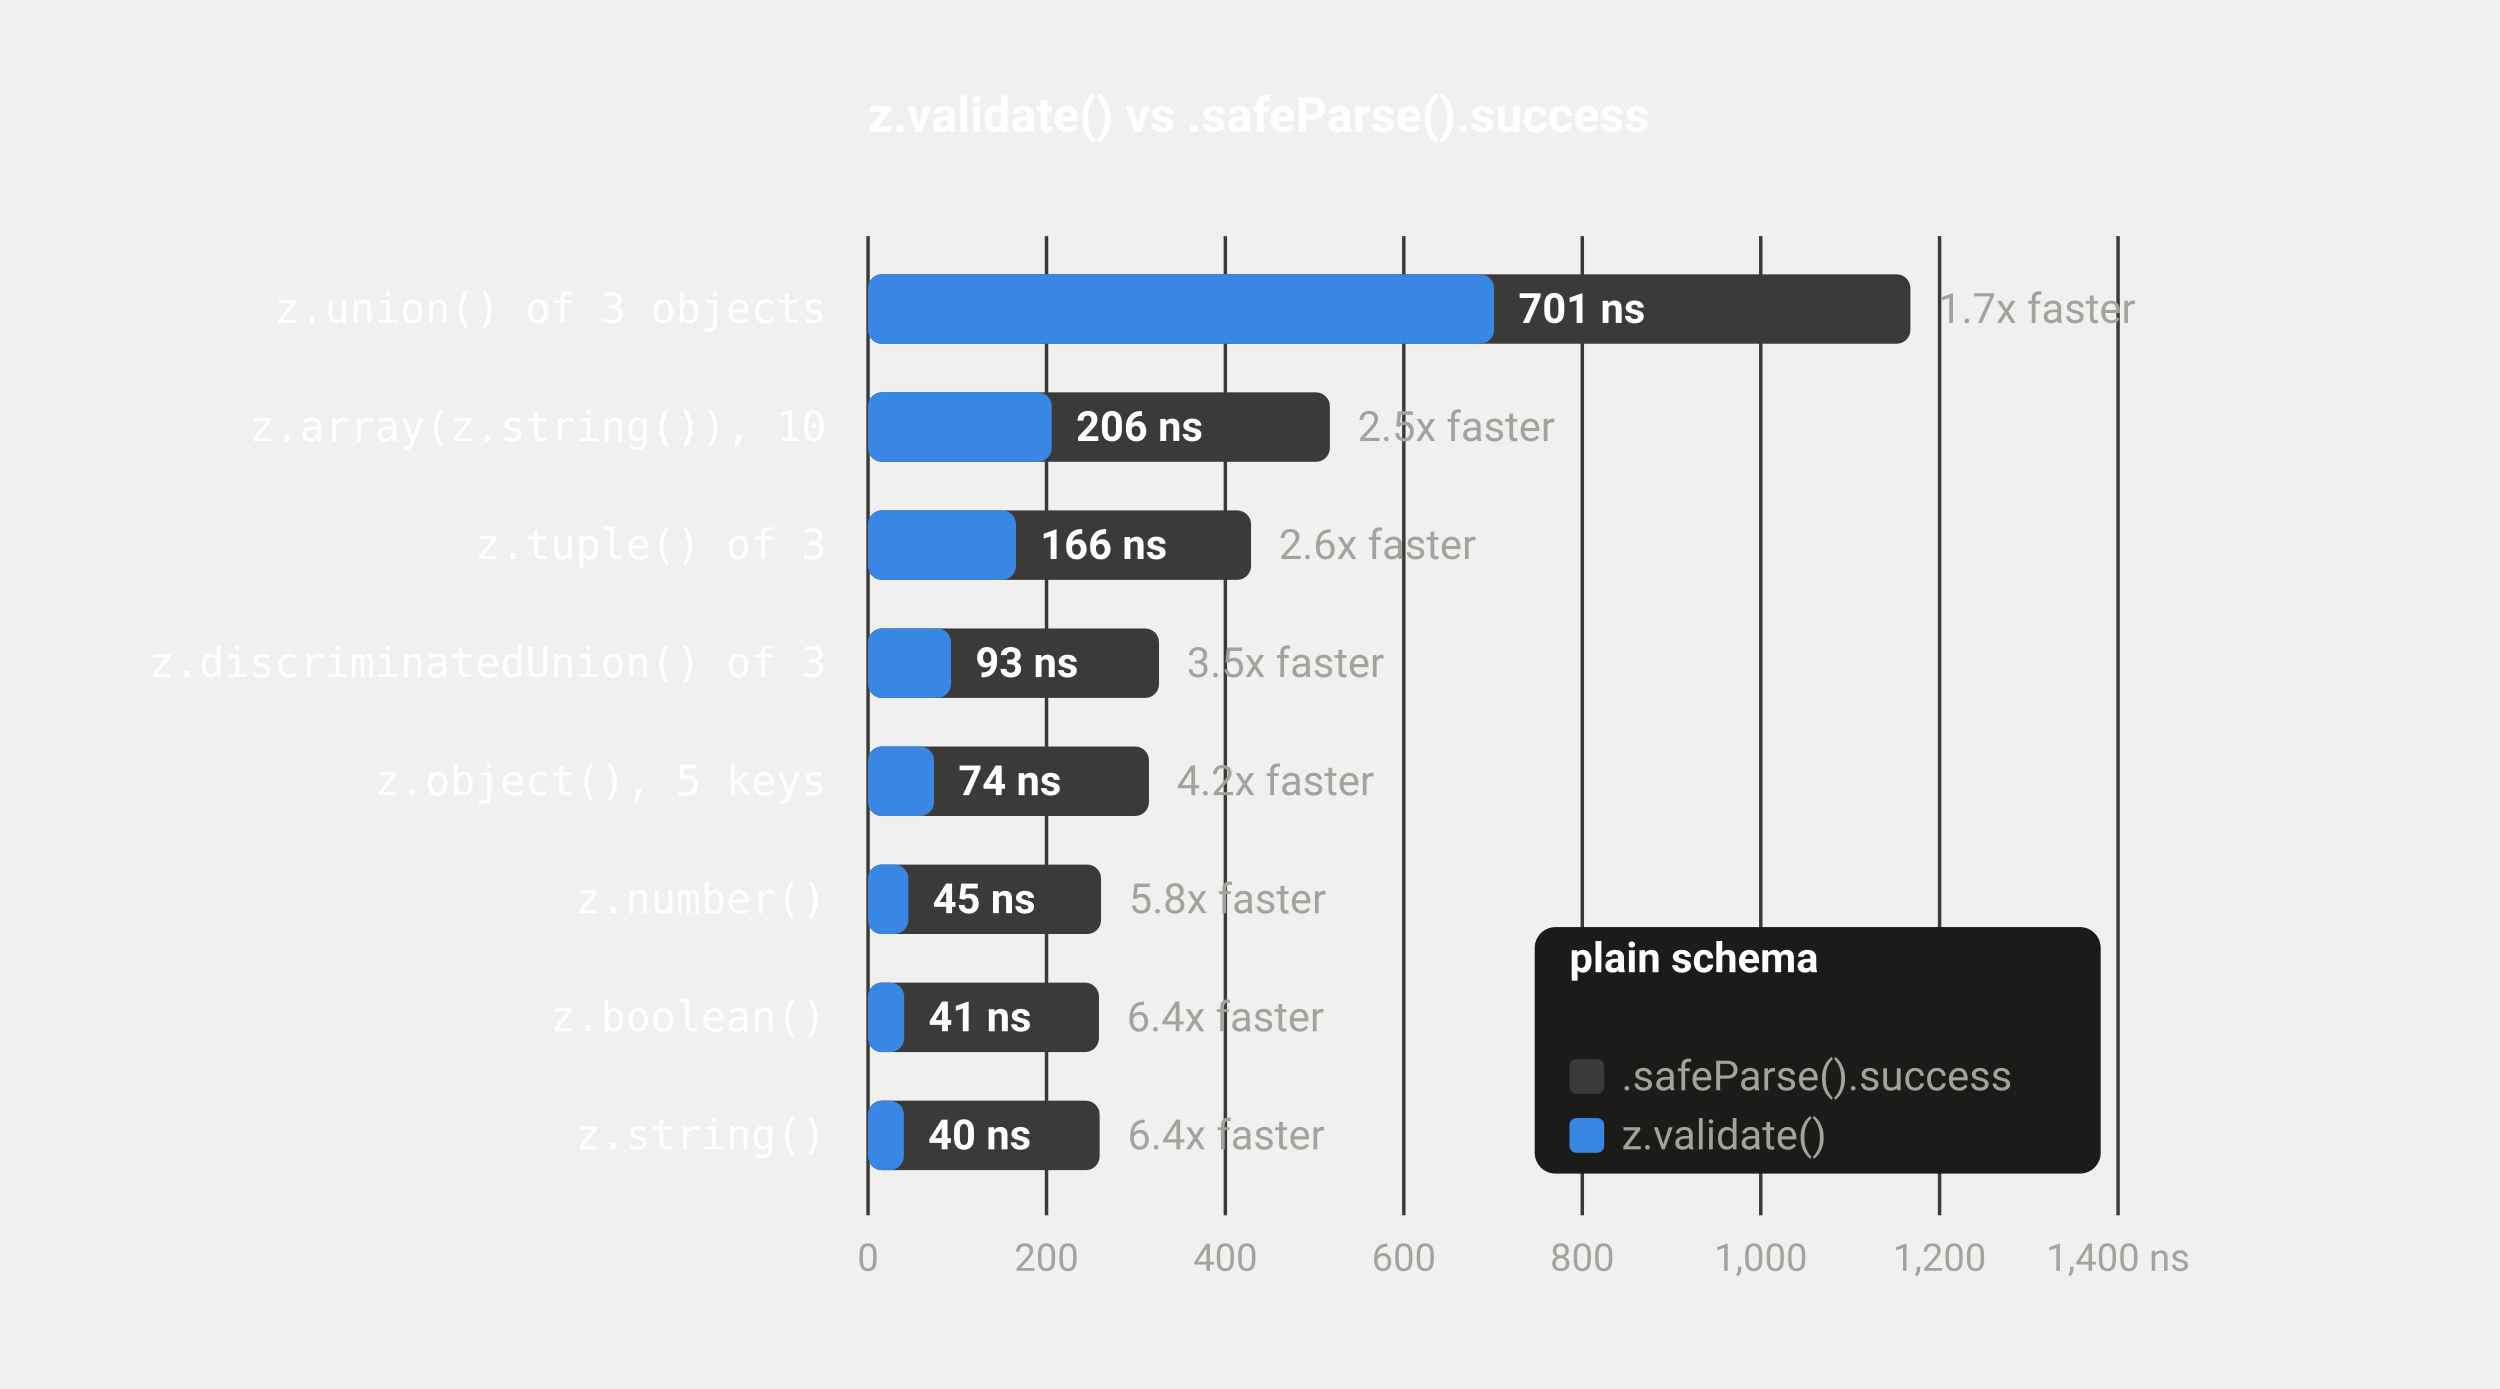
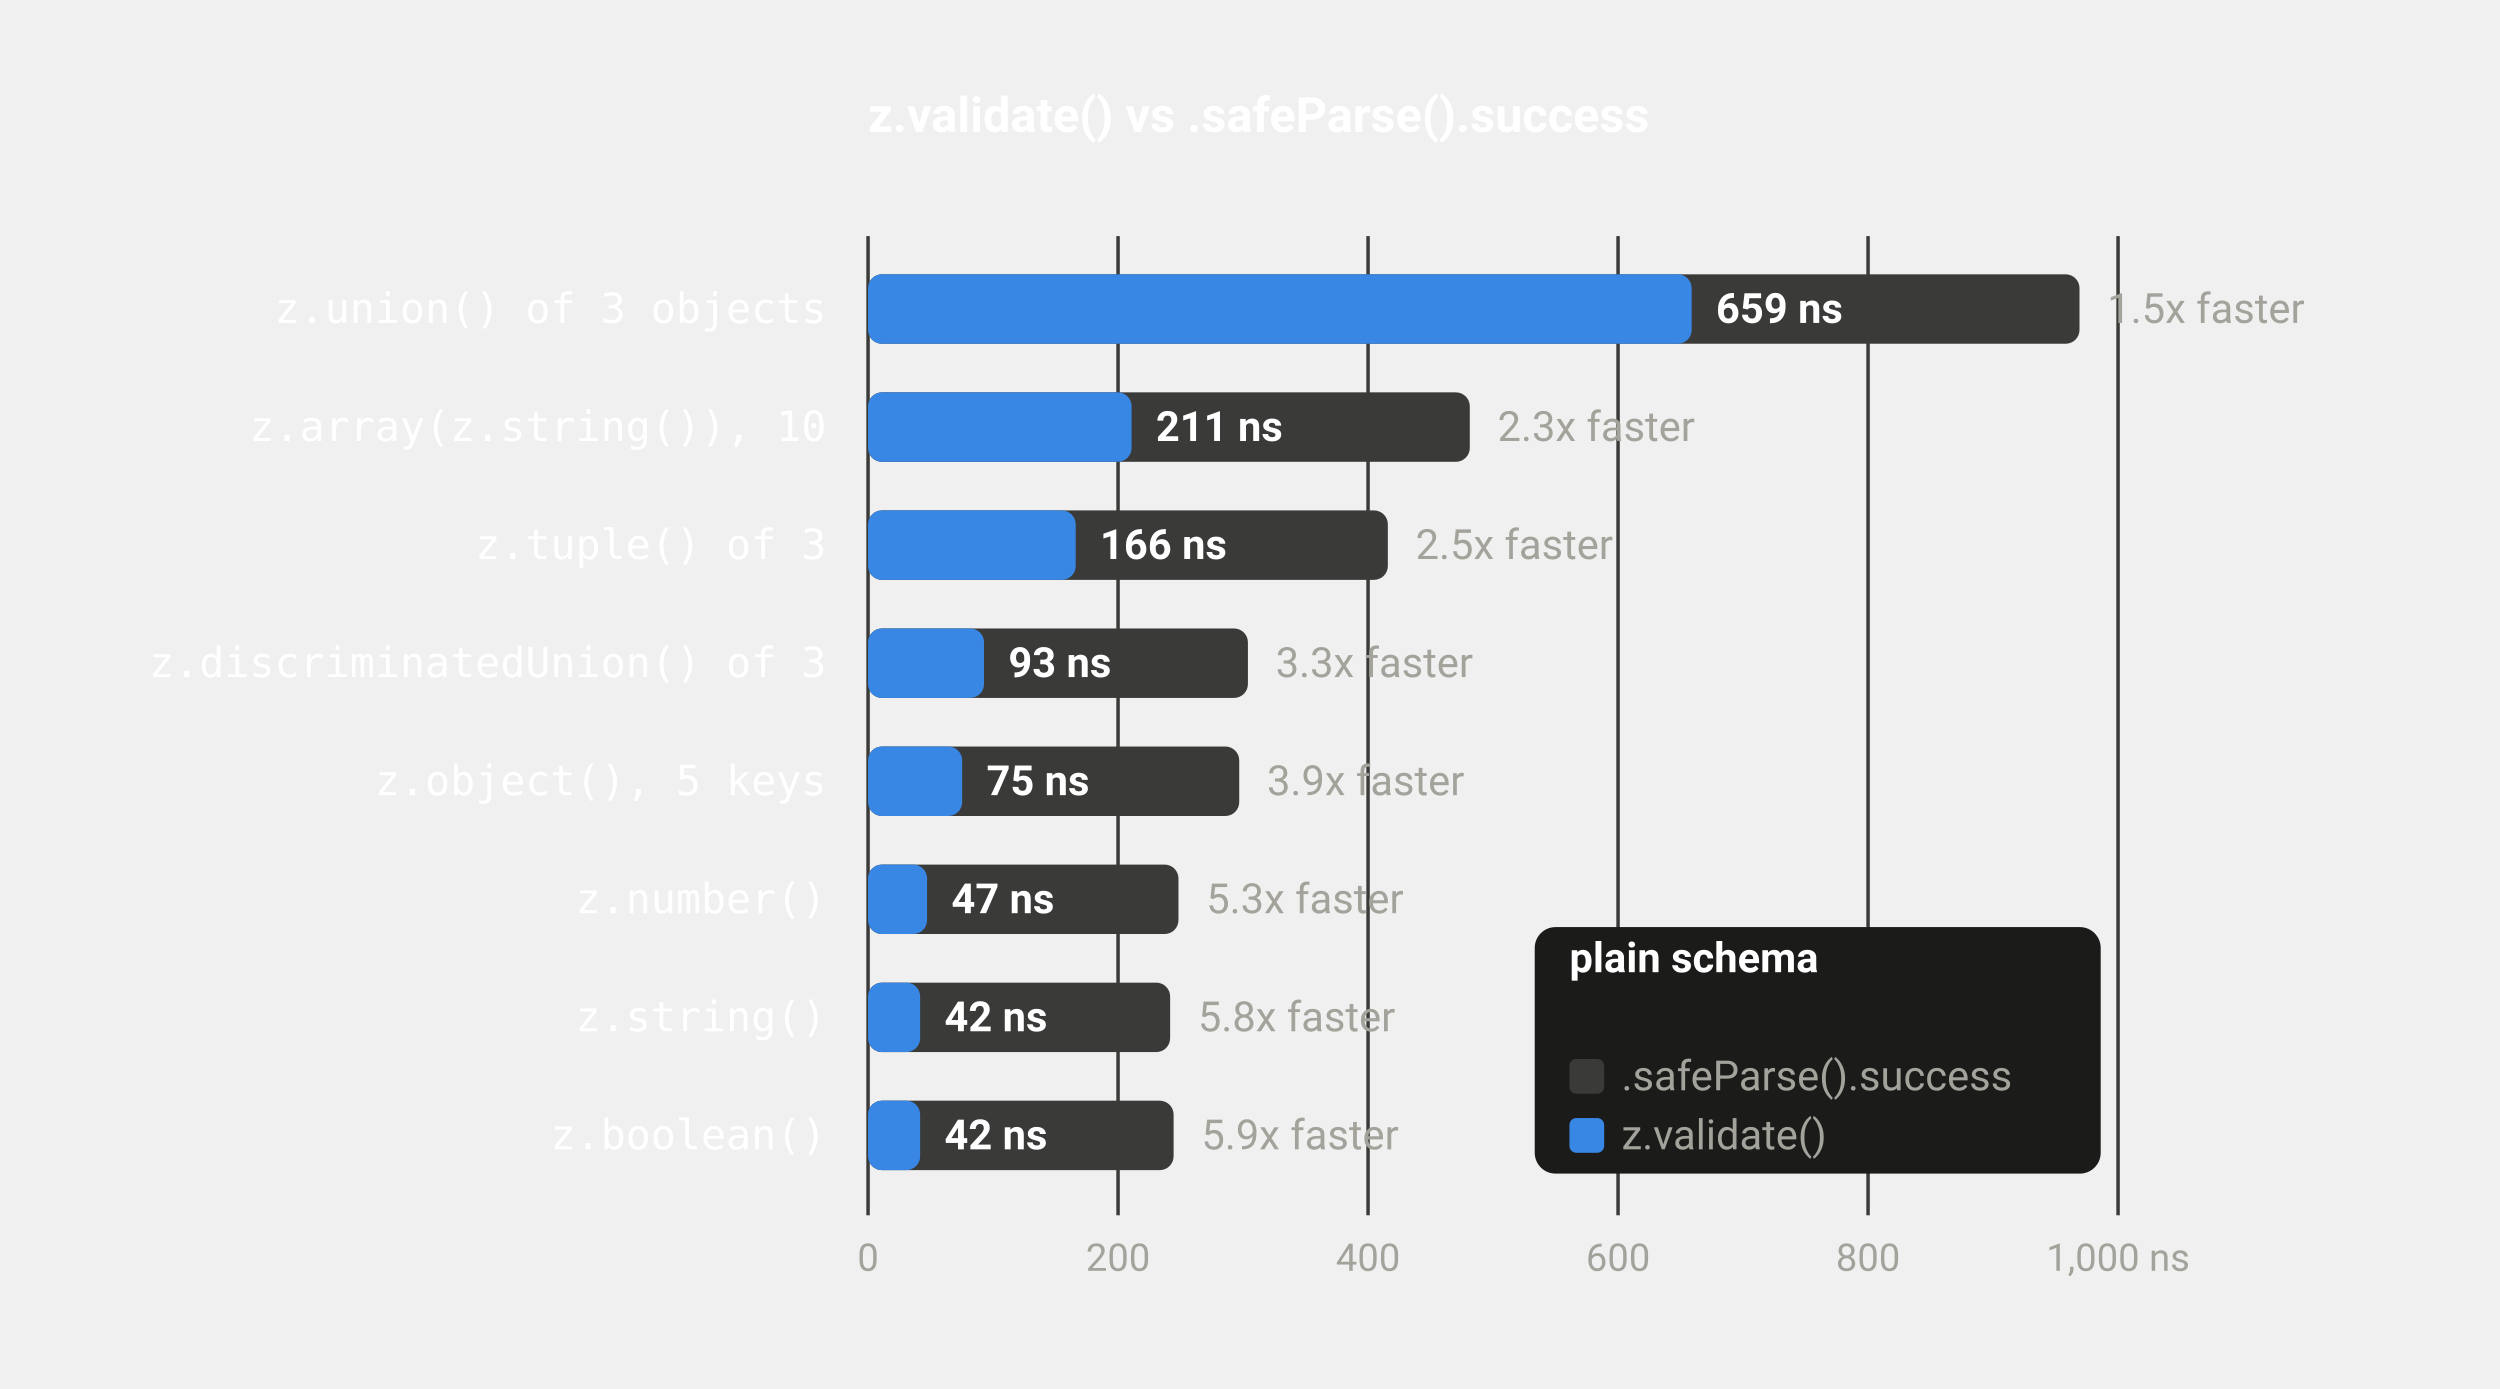
<svg xmlns="http://www.w3.org/2000/svg" width="720" height="400" viewBox="0 0 720 400" font-family="ui-sans-serif, system-ui, -apple-system, Segoe UI, Roboto, sans-serif" font-size="13">
  <text x="250" y="38" fill="#ffffff" font-weight="700" font-size="14">z.validate() vs .safeParse().success</text>
  <line x1="250.0" y1="68" x2="250.0" y2="350" stroke="#3a3a38" stroke-width="1" />
  <text x="250.0" y="366" text-anchor="middle" fill="#a3a29b" font-size="11">0</text>
-   <line x1="301.4" y1="68" x2="301.4" y2="350" stroke="#3a3a38" stroke-width="1" />
-   <text x="301.4" y="366" text-anchor="middle" fill="#a3a29b" font-size="11">200</text>
-   <line x1="352.9" y1="68" x2="352.9" y2="350" stroke="#3a3a38" stroke-width="1" />
-   <text x="352.9" y="366" text-anchor="middle" fill="#a3a29b" font-size="11">400</text>
-   <line x1="404.3" y1="68" x2="404.3" y2="350" stroke="#3a3a38" stroke-width="1" />
-   <text x="404.3" y="366" text-anchor="middle" fill="#a3a29b" font-size="11">600</text>
-   <line x1="455.7" y1="68" x2="455.7" y2="350" stroke="#3a3a38" stroke-width="1" />
-   <text x="455.7" y="366" text-anchor="middle" fill="#a3a29b" font-size="11">800</text>
-   <line x1="507.1" y1="68" x2="507.1" y2="350" stroke="#3a3a38" stroke-width="1" />
-   <text x="507.1" y="366" text-anchor="middle" fill="#a3a29b" font-size="11">1,000</text>
-   <line x1="558.6" y1="68" x2="558.6" y2="350" stroke="#3a3a38" stroke-width="1" />
-   <text x="558.6" y="366" text-anchor="middle" fill="#a3a29b" font-size="11">1,200</text>
+   <line x1="322.0" y1="68" x2="322.0" y2="350" stroke="#3a3a38" stroke-width="1" />
+   <text x="322.0" y="366" text-anchor="middle" fill="#a3a29b" font-size="11">200</text>
+   <line x1="394.0" y1="68" x2="394.0" y2="350" stroke="#3a3a38" stroke-width="1" />
+   <text x="394.0" y="366" text-anchor="middle" fill="#a3a29b" font-size="11">400</text>
+   <line x1="466.0" y1="68" x2="466.0" y2="350" stroke="#3a3a38" stroke-width="1" />
+   <text x="466.0" y="366" text-anchor="middle" fill="#a3a29b" font-size="11">600</text>
+   <line x1="538.0" y1="68" x2="538.0" y2="350" stroke="#3a3a38" stroke-width="1" />
+   <text x="538.0" y="366" text-anchor="middle" fill="#a3a29b" font-size="11">800</text>
  <line x1="610.0" y1="68" x2="610.0" y2="350" stroke="#3a3a38" stroke-width="1" />
-   <text x="610.0" y="366" text-anchor="middle" fill="#a3a29b" font-size="11">1,400 ns</text>
+   <text x="610.0" y="366" text-anchor="middle" fill="#a3a29b" font-size="11">1,000 ns</text>
  <text x="238" y="93" text-anchor="end" fill="#ffffff" font-family="ui-monospace, SFMono-Regular, Menlo, monospace" font-size="12">z.union() of 3 objects</text>
-   <rect x="250" y="79" width="300.2" height="20" rx="4" fill="#3a3a38" />
-   <rect x="250" y="79" width="180.3" height="20" rx="4" fill="#3987e5" />
-   <text x="437.3" y="93" fill="#ffffff" font-weight="700" font-size="12">701 ns</text>
-   <text x="558.2" y="93" fill="#a3a29b" font-size="12">1.7x faster</text>
+   <rect x="250" y="79" width="348.9" height="20" rx="4" fill="#3a3a38" />
+   <rect x="250" y="79" width="237.2" height="20" rx="4" fill="#3987e5" />
+   <text x="494.2" y="93" fill="#ffffff" font-weight="700" font-size="12">659 ns</text>
+   <text x="606.9" y="93" fill="#a3a29b" font-size="12">1.5x faster</text>
  <text x="238" y="127" text-anchor="end" fill="#ffffff" font-family="ui-monospace, SFMono-Regular, Menlo, monospace" font-size="12">z.array(z.string()), 10</text>
-   <rect x="250" y="113" width="133.0" height="20" rx="4" fill="#3a3a38" />
-   <rect x="250" y="113" width="52.9" height="20" rx="4" fill="#3987e5" />
-   <text x="309.9" y="127" fill="#ffffff" font-weight="700" font-size="12">206 ns</text>
-   <text x="391.0" y="127" fill="#a3a29b" font-size="12">2.5x faster</text>
+   <rect x="250" y="113" width="173.3" height="20" rx="4" fill="#3a3a38" />
+   <rect x="250" y="113" width="75.9" height="20" rx="4" fill="#3987e5" />
+   <text x="332.9" y="127" fill="#ffffff" font-weight="700" font-size="12">211 ns</text>
+   <text x="431.3" y="127" fill="#a3a29b" font-size="12">2.3x faster</text>
  <text x="238" y="161" text-anchor="end" fill="#ffffff" font-family="ui-monospace, SFMono-Regular, Menlo, monospace" font-size="12">z.tuple() of 3</text>
-   <rect x="250" y="147" width="110.3" height="20" rx="4" fill="#3a3a38" />
-   <rect x="250" y="147" width="42.6" height="20" rx="4" fill="#3987e5" />
-   <text x="299.6" y="161" fill="#ffffff" font-weight="700" font-size="12">166 ns</text>
-   <text x="368.3" y="161" fill="#a3a29b" font-size="12">2.6x faster</text>
+   <rect x="250" y="147" width="149.7" height="20" rx="4" fill="#3a3a38" />
+   <rect x="250" y="147" width="59.8" height="20" rx="4" fill="#3987e5" />
+   <text x="316.8" y="161" fill="#ffffff" font-weight="700" font-size="12">166 ns</text>
+   <text x="407.7" y="161" fill="#a3a29b" font-size="12">2.5x faster</text>
  <text x="238" y="195" text-anchor="end" fill="#ffffff" font-family="ui-monospace, SFMono-Regular, Menlo, monospace" font-size="12">z.discriminatedUnion() of 3</text>
-   <rect x="250" y="181" width="83.8" height="20" rx="4" fill="#3a3a38" />
-   <rect x="250" y="181" width="23.9" height="20" rx="4" fill="#3987e5" />
-   <text x="280.9" y="195" fill="#ffffff" font-weight="700" font-size="12">93 ns</text>
-   <text x="341.8" y="195" fill="#a3a29b" font-size="12">3.5x faster</text>
+   <rect x="250" y="181" width="109.4" height="20" rx="4" fill="#3a3a38" />
+   <rect x="250" y="181" width="33.4" height="20" rx="4" fill="#3987e5" />
+   <text x="290.4" y="195" fill="#ffffff" font-weight="700" font-size="12">93 ns</text>
+   <text x="367.4" y="195" fill="#a3a29b" font-size="12">3.3x faster</text>
  <text x="238" y="229" text-anchor="end" fill="#ffffff" font-family="ui-monospace, SFMono-Regular, Menlo, monospace" font-size="12">z.object(), 5 keys</text>
-   <rect x="250" y="215" width="80.9" height="20" rx="4" fill="#3a3a38" />
-   <rect x="250" y="215" width="19.0" height="20" rx="4" fill="#3987e5" />
-   <text x="276.0" y="229" fill="#ffffff" font-weight="700" font-size="12">74 ns</text>
-   <text x="338.9" y="229" fill="#a3a29b" font-size="12">4.2x faster</text>
+   <rect x="250" y="215" width="106.9" height="20" rx="4" fill="#3a3a38" />
+   <rect x="250" y="215" width="27.1" height="20" rx="4" fill="#3987e5" />
+   <text x="284.1" y="229" fill="#ffffff" font-weight="700" font-size="12">75 ns</text>
+   <text x="364.9" y="229" fill="#a3a29b" font-size="12">3.9x faster</text>
  <text x="238" y="263" text-anchor="end" fill="#ffffff" font-family="ui-monospace, SFMono-Regular, Menlo, monospace" font-size="12">z.number()</text>
-   <rect x="250" y="249" width="67.1" height="20" rx="4" fill="#3a3a38" />
-   <rect x="250" y="249" width="11.6" height="20" rx="4" fill="#3987e5" />
-   <text x="268.6" y="263" fill="#ffffff" font-weight="700" font-size="12">45 ns</text>
-   <text x="325.1" y="263" fill="#a3a29b" font-size="12">5.8x faster</text>
-   <text x="238" y="297" text-anchor="end" fill="#ffffff" font-family="ui-monospace, SFMono-Regular, Menlo, monospace" font-size="12">z.boolean()</text>
-   <rect x="250" y="283" width="66.5" height="20" rx="4" fill="#3a3a38" />
-   <rect x="250" y="283" width="10.4" height="20" rx="4" fill="#3987e5" />
-   <text x="267.4" y="297" fill="#ffffff" font-weight="700" font-size="12">41 ns</text>
-   <text x="324.5" y="297" fill="#a3a29b" font-size="12">6.4x faster</text>
-   <text x="238" y="331" text-anchor="end" fill="#ffffff" font-family="ui-monospace, SFMono-Regular, Menlo, monospace" font-size="12">z.string()</text>
-   <rect x="250" y="317" width="66.7" height="20" rx="4" fill="#3a3a38" />
-   <rect x="250" y="317" width="10.3" height="20" rx="4" fill="#3987e5" />
-   <text x="267.3" y="331" fill="#ffffff" font-weight="700" font-size="12">40 ns</text>
-   <text x="324.7" y="331" fill="#a3a29b" font-size="12">6.4x faster</text>
+   <rect x="250" y="249" width="89.4" height="20" rx="4" fill="#3a3a38" />
+   <rect x="250" y="249" width="17.0" height="20" rx="4" fill="#3987e5" />
+   <text x="274.0" y="263" fill="#ffffff" font-weight="700" font-size="12">47 ns</text>
+   <text x="347.4" y="263" fill="#a3a29b" font-size="12">5.3x faster</text>
+   <text x="238" y="297" text-anchor="end" fill="#ffffff" font-family="ui-monospace, SFMono-Regular, Menlo, monospace" font-size="12">z.string()</text>
+   <rect x="250" y="283" width="87.0" height="20" rx="4" fill="#3a3a38" />
+   <rect x="250" y="283" width="15.0" height="20" rx="4" fill="#3987e5" />
+   <text x="272.0" y="297" fill="#ffffff" font-weight="700" font-size="12">42 ns</text>
+   <text x="345.0" y="297" fill="#a3a29b" font-size="12">5.8x faster</text>
+   <text x="238" y="331" text-anchor="end" fill="#ffffff" font-family="ui-monospace, SFMono-Regular, Menlo, monospace" font-size="12">z.boolean()</text>
+   <rect x="250" y="317" width="88.0" height="20" rx="4" fill="#3a3a38" />
+   <rect x="250" y="317" width="15.0" height="20" rx="4" fill="#3987e5" />
+   <text x="272.0" y="331" fill="#ffffff" font-weight="700" font-size="12">42 ns</text>
+   <text x="346.0" y="331" fill="#a3a29b" font-size="12">5.9x faster</text>
  <rect x="442" y="267.0" width="163.0" height="71.0" rx="6" fill="#1b1b1a" />
  <text x="452" y="280" fill="#ffffff" font-weight="600" font-size="12">plain schema</text>
  <rect x="452" y="305" width="10" height="10" rx="2" fill="#3a3a38" />
  <text x="467" y="314" fill="#a3a29b" font-size="12">.safeParse().success</text>
  <rect x="452" y="322" width="10" height="10" rx="2" fill="#3987e5" />
  <text x="467" y="331" fill="#a3a29b" font-size="12">z.validate()</text>
</svg>
